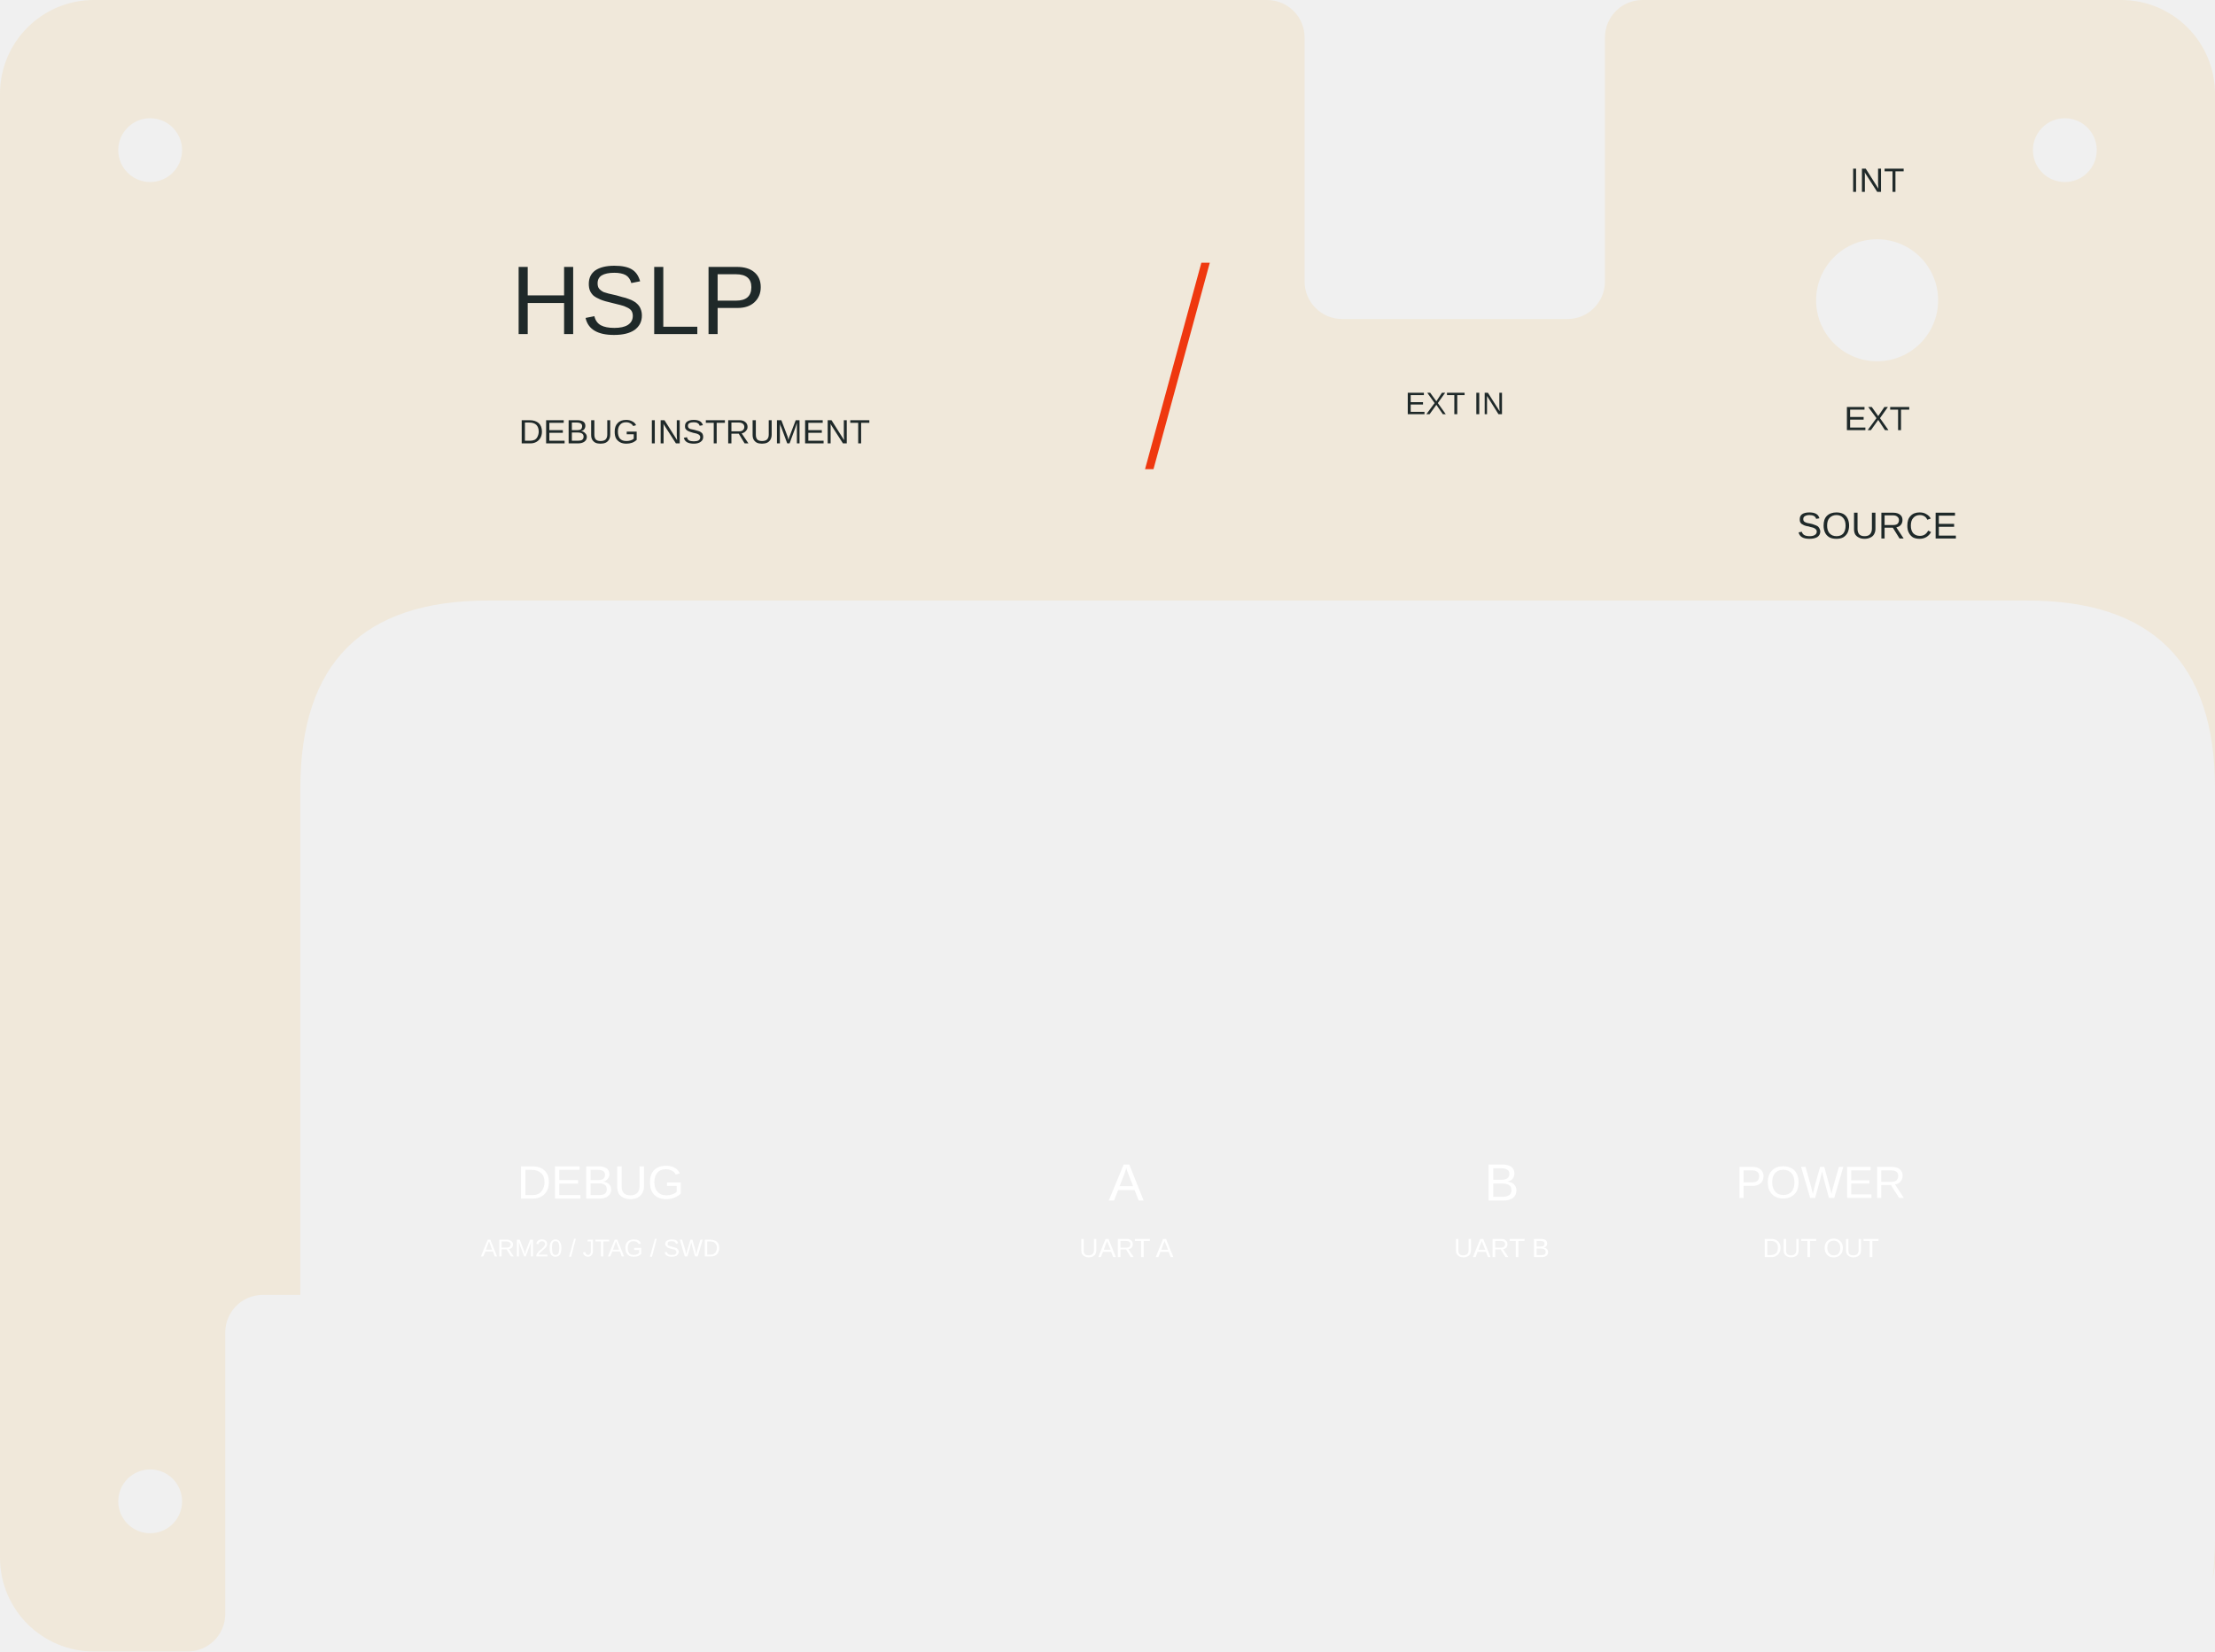
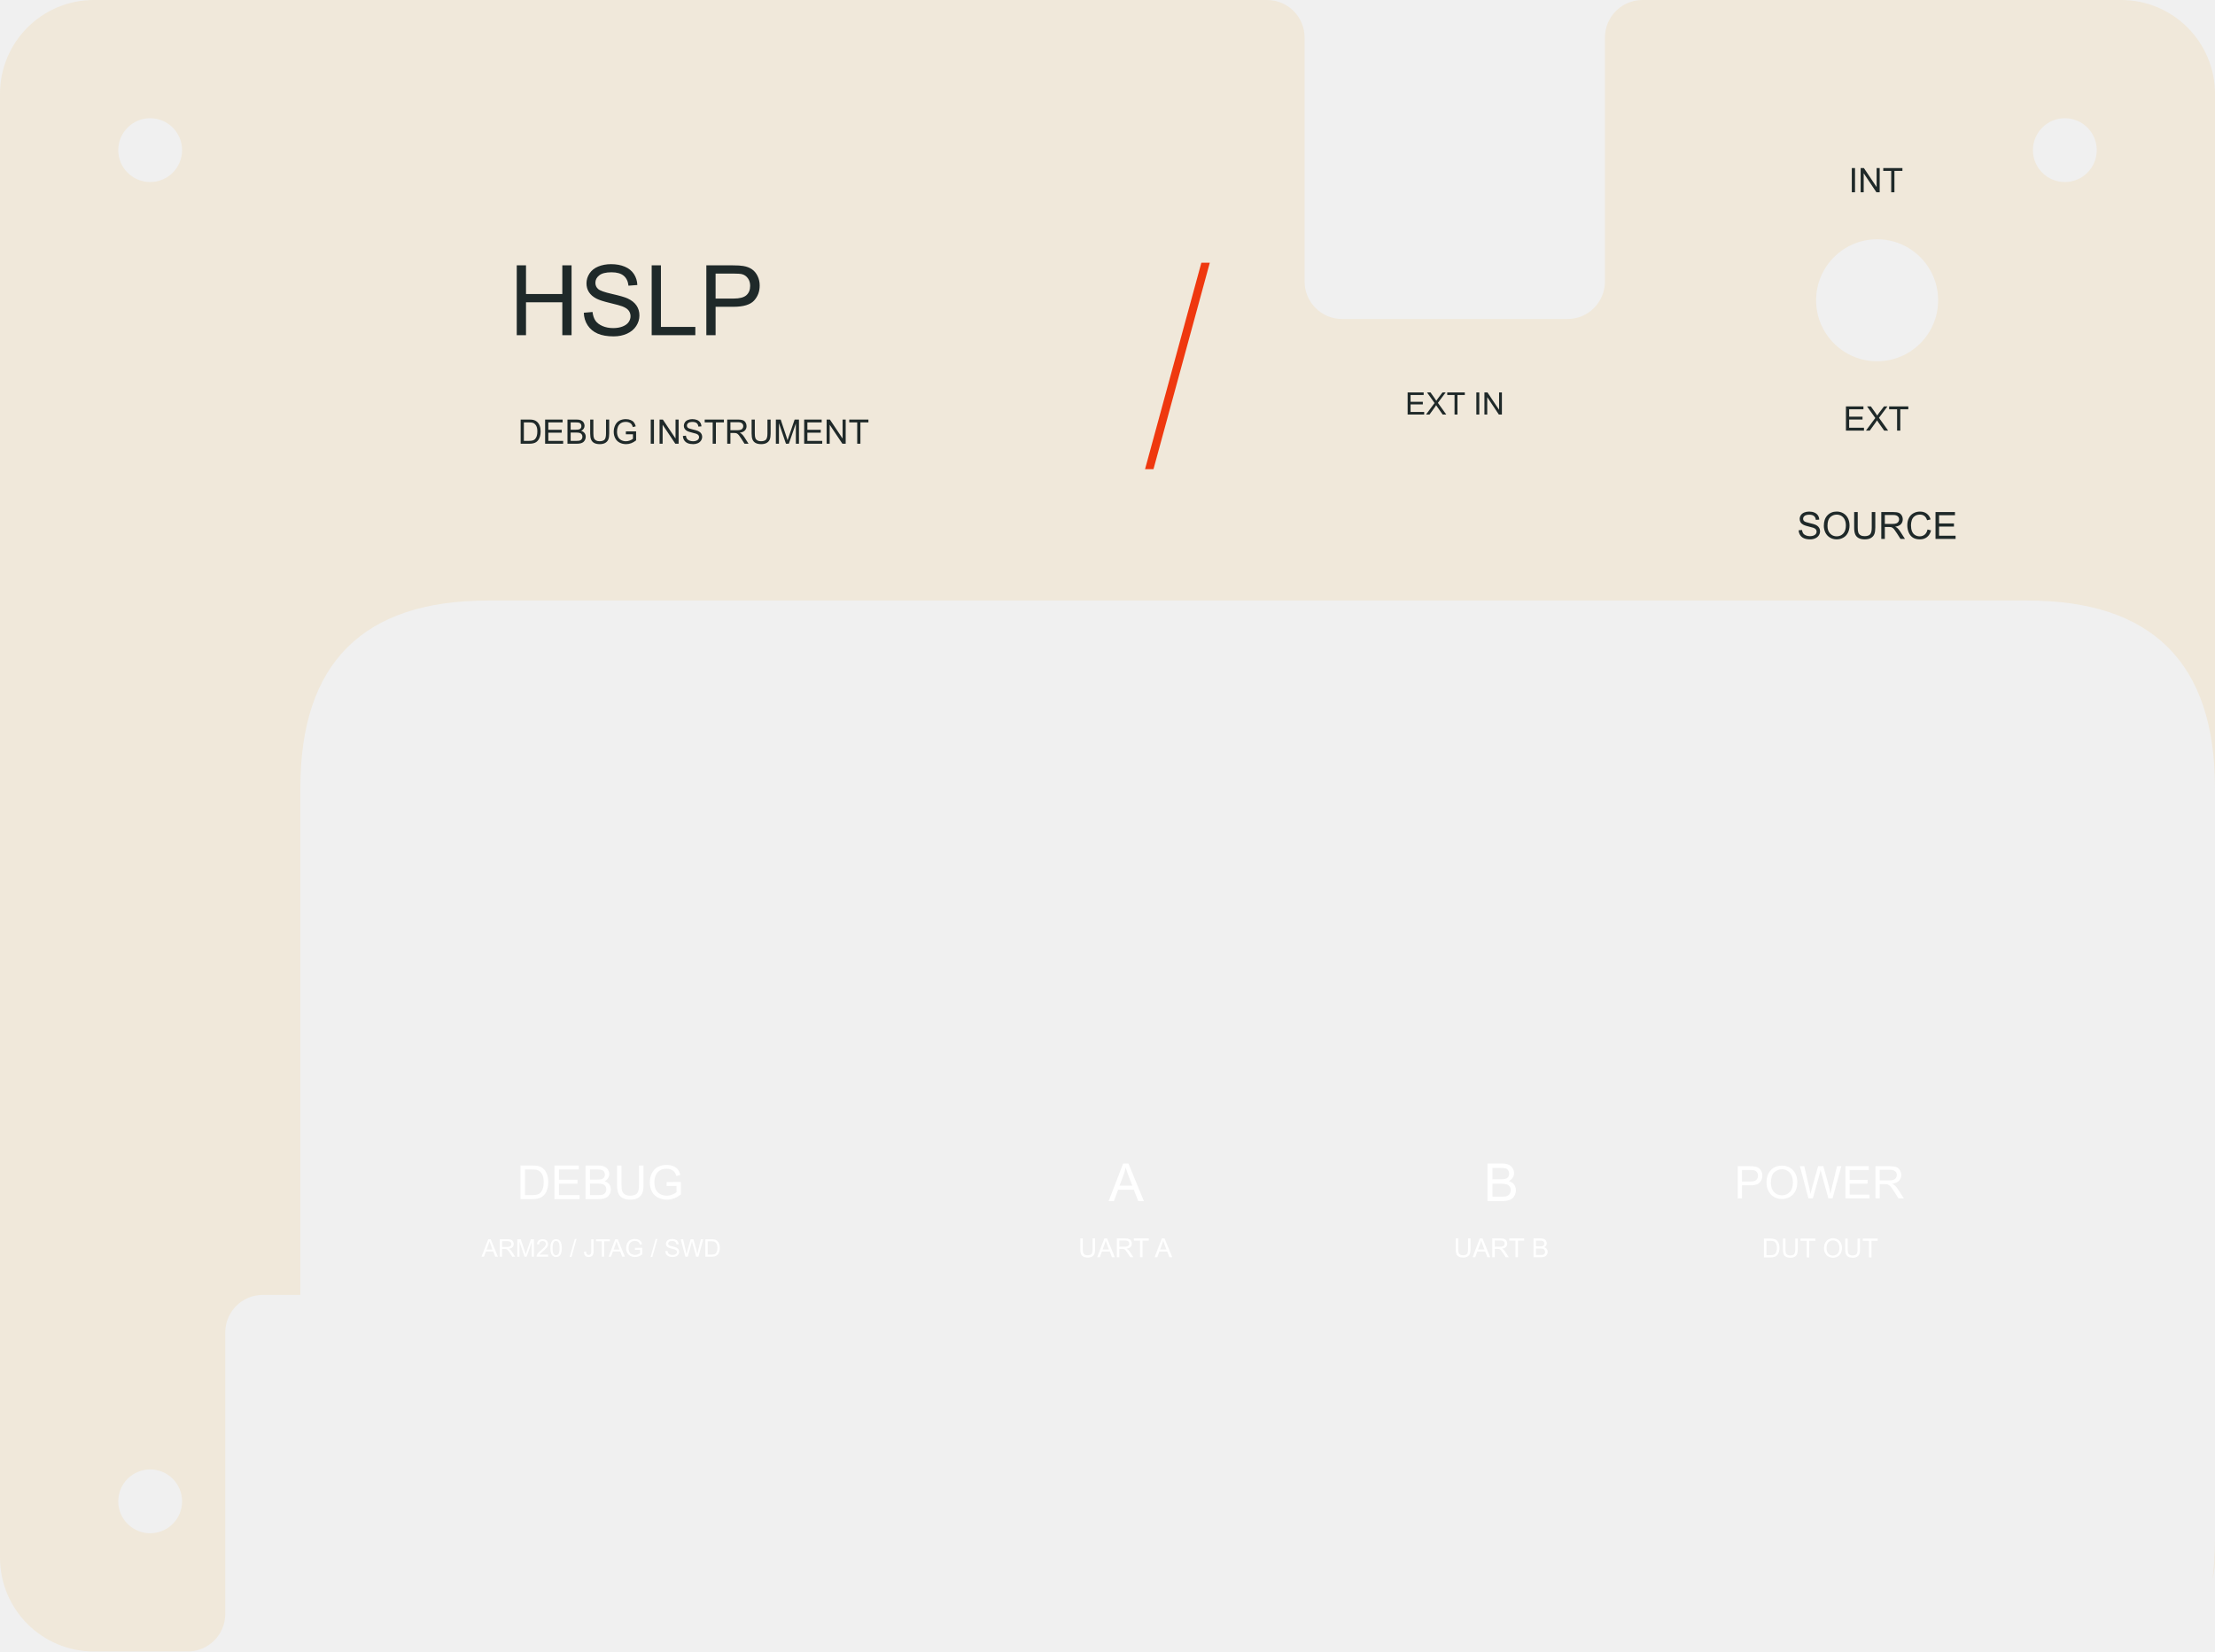
<svg xmlns="http://www.w3.org/2000/svg" width="118mm" height="88mm" viewBox="-4 -4 118 88">
  <defs>
    <clipPath id="lid">
      <path d="M1 -4 H63.5 A2 2 0 0 1 65.5 -2 V11 A2 2 0 0 0 67.5 13 H79.5 A2 2 0 0 0 81.5 11 V-2 A2 2 0 0 1 83.5 -4 H109 A5 5 0 0 1 114 1 V79 A5 5 0 0 1 109 84 H103 A2 2 0 0 1 101 82 V67 A2 2 0 0 0 99 65 H10 A2 2 0 0 0 8 67 V82 A2 2 0 0 1 6 84 H1 A5 5 0 0 1 -4 79 V1 A5 5 0 0 1 1 -4 Z M2.3 4 a1.7 1.7 0 1 0 3.4 0 a1.7 1.7 0 1 0 -3.4 0 Z M104.3 4 a1.7 1.7 0 1 0 3.4 0 a1.7 1.7 0 1 0 -3.4 0 Z M2.3 76 a1.7 1.7 0 1 0 3.4 0 a1.7 1.7 0 1 0 -3.4 0 Z M104.3 76 a1.7 1.7 0 1 0 3.4 0 a1.7 1.7 0 1 0 -3.4 0 Z M92.75 12 a3.25 3.25 0 1 0 6.5 0 a3.25 3.25 0 1 0 -6.5 0 Z" clip-rule="evenodd" />
    </clipPath>
  </defs>
  <g clip-path="url(#lid)">
    <path fill="#f0e8da" fill-rule="evenodd" d="M-4 -4 H114 V84 H-4 Z M22 28 H104 Q114 28 114 38 V78 Q114 88 104 88 H22 Q12 88 12 78 V38 Q12 28 22 28 Z" />
    <path fill="#ef380f" d="M57 21 L57.45 21 L60.45 10 L60 10 Z" />
-     <text x="30" y="12" font-family="Arial,sans-serif" font-size="5.2" text-anchor="middle" dominant-baseline="central" fill="#1f2929">HSLP</text>
-     <text x="33" y="19" font-family="Arial,sans-serif" font-size="1.8" text-anchor="middle" dominant-baseline="central" fill="#1f2929">DEBUG INSTRUMENT</text>
-     <text x="96" y="5.6" font-family="Arial,sans-serif" font-size="1.8" text-anchor="middle" dominant-baseline="central" fill="#1f2929">INT</text>
-     <text x="96" y="18.3" font-family="Arial,sans-serif" font-size="1.8" text-anchor="middle" dominant-baseline="central" fill="#1f2929">EXT</text>
-     <text x="96" y="24" font-family="Arial,sans-serif" font-size="2" text-anchor="middle" dominant-baseline="central" fill="#1f2929">SOURCE</text>
-     <text x="73.5" y="17.5" font-family="Arial,sans-serif" font-size="1.65" text-anchor="middle" dominant-baseline="central" fill="#1f2929">EXT IN</text>
-     <text x="28" y="59" font-family="Arial,sans-serif" font-size="2.5" text-anchor="middle" dominant-baseline="central" fill="#ffffff">DEBUG</text>
-     <text x="28" y="62.5" font-family="Arial,sans-serif" font-size="1.3" text-anchor="middle" dominant-baseline="central" fill="#ffffff">ARM20 / JTAG / SWD</text>
-     <text x="56" y="59" font-family="Arial,sans-serif" font-size="2.8" text-anchor="middle" dominant-baseline="central" fill="#ffffff">A</text>
-     <text x="56" y="62.5" font-family="Arial,sans-serif" font-size="1.4" text-anchor="middle" dominant-baseline="central" fill="#ffffff">UART A</text>
-     <text x="76" y="59" font-family="Arial,sans-serif" font-size="2.8" text-anchor="middle" dominant-baseline="central" fill="#ffffff">B</text>
-     <text x="76" y="62.5" font-family="Arial,sans-serif" font-size="1.4" text-anchor="middle" dominant-baseline="central" fill="#ffffff">UART B</text>
-     <text x="93" y="59" font-family="Arial,sans-serif" font-size="2.4" text-anchor="middle" dominant-baseline="central" fill="#ffffff">POWER</text>
-     <text x="93" y="62.5" font-family="Arial,sans-serif" font-size="1.4" text-anchor="middle" dominant-baseline="central" fill="#ffffff">DUT OUT</text>
+     <path data-label="HSLP" fill="#1f2929" d="M23.529 13.861 L23.529 10.139 L24.022 10.139 L24.022 11.667 L25.956 11.667 L25.956 10.139 L26.449 10.139 L26.449 13.861 L25.956 13.861 L25.956 12.107 L24.022 12.107 L24.022 13.861 L23.529 13.861 Z M27.102 12.665 L27.566 12.624 Q27.599 12.904 27.719 13.083 Q27.84 13.261 28.094 13.372 Q28.348 13.482 28.666 13.482 Q28.947 13.482 29.163 13.399 Q29.379 13.315 29.484 13.17 Q29.59 13.023 29.59 12.85 Q29.59 12.676 29.488 12.545 Q29.387 12.414 29.153 12.325 Q29.003 12.266 28.49 12.143 Q27.978 12.02 27.772 11.911 Q27.505 11.771 27.374 11.565 Q27.244 11.358 27.244 11.101 Q27.244 10.819 27.403 10.574 Q27.563 10.329 27.87 10.202 Q28.178 10.076 28.554 10.076 Q28.967 10.076 29.283 10.209 Q29.6 10.342 29.77 10.601 Q29.94 10.86 29.953 11.187 L29.481 11.223 Q29.443 10.87 29.222 10.69 Q29.003 10.509 28.574 10.509 Q28.127 10.509 27.922 10.674 Q27.718 10.837 27.718 11.068 Q27.718 11.268 27.863 11.398 Q28.005 11.528 28.606 11.663 Q29.206 11.799 29.43 11.9 Q29.755 12.051 29.909 12.281 Q30.064 12.51 30.064 12.81 Q30.064 13.107 29.894 13.37 Q29.725 13.633 29.405 13.779 Q29.087 13.924 28.689 13.924 Q28.183 13.924 27.841 13.777 Q27.5 13.63 27.306 13.335 Q27.112 13.038 27.102 12.665 Z M30.717 13.861 L30.717 10.139 L31.21 10.139 L31.21 13.421 L33.043 13.421 L33.043 13.861 L30.717 13.861 Z M33.629 13.861 L33.629 10.139 L35.033 10.139 Q35.404 10.139 35.6 10.174 Q35.874 10.22 36.059 10.349 Q36.245 10.476 36.358 10.708 Q36.471 10.938 36.471 11.216 Q36.471 11.69 36.169 12.019 Q35.866 12.347 35.077 12.347 L34.122 12.347 L34.122 13.861 L33.629 13.861 Z M34.122 11.909 L35.084 11.909 Q35.562 11.909 35.762 11.731 Q35.963 11.553 35.963 11.23 Q35.963 10.997 35.844 10.831 Q35.727 10.665 35.534 10.611 Q35.409 10.578 35.074 10.578 L34.122 10.578 L34.122 11.909 Z" />
+     <path data-label="DEBUG INSTRUMENT" fill="#1f2929" d="M23.737 19.644 L23.737 18.356 L24.181 18.356 Q24.331 18.356 24.41 18.374 Q24.521 18.4 24.599 18.466 Q24.701 18.553 24.752 18.687 Q24.802 18.821 24.802 18.993 Q24.802 19.14 24.768 19.253 Q24.734 19.366 24.68 19.441 Q24.626 19.515 24.563 19.558 Q24.499 19.6 24.409 19.622 Q24.319 19.644 24.202 19.644 L23.737 19.644 Z M23.908 19.492 L24.183 19.492 Q24.31 19.492 24.383 19.468 Q24.455 19.445 24.498 19.401 Q24.559 19.341 24.593 19.239 Q24.626 19.136 24.626 18.99 Q24.626 18.788 24.56 18.68 Q24.494 18.571 24.399 18.534 Q24.33 18.508 24.178 18.508 L23.908 18.508 L23.908 19.492 Z M25.04 19.644 L25.04 18.356 L25.972 18.356 L25.972 18.508 L25.211 18.508 L25.211 18.902 L25.924 18.902 L25.924 19.054 L25.211 19.054 L25.211 19.492 L26.002 19.492 L26.002 19.644 L25.04 19.644 Z M26.231 19.644 L26.231 18.356 L26.714 18.356 Q26.862 18.356 26.951 18.395 Q27.04 18.434 27.091 18.515 Q27.141 18.597 27.141 18.685 Q27.141 18.768 27.096 18.841 Q27.052 18.914 26.961 18.959 Q27.078 18.993 27.141 19.076 Q27.204 19.158 27.204 19.271 Q27.204 19.361 27.165 19.439 Q27.127 19.517 27.071 19.559 Q27.015 19.601 26.93 19.623 Q26.845 19.644 26.722 19.644 L26.231 19.644 Z M26.401 18.897 L26.68 18.897 Q26.793 18.897 26.842 18.882 Q26.907 18.863 26.94 18.818 Q26.973 18.773 26.973 18.705 Q26.973 18.641 26.943 18.593 Q26.912 18.544 26.855 18.526 Q26.797 18.508 26.659 18.508 L26.401 18.508 L26.401 18.897 Z M26.401 19.492 L26.722 19.492 Q26.804 19.492 26.838 19.486 Q26.897 19.475 26.936 19.451 Q26.976 19.426 27.001 19.379 Q27.027 19.332 27.027 19.271 Q27.027 19.199 26.99 19.146 Q26.953 19.092 26.888 19.071 Q26.822 19.049 26.699 19.049 L26.401 19.049 L26.401 19.492 Z M28.284 18.356 L28.454 18.356 L28.454 19.1 Q28.454 19.294 28.41 19.409 Q28.367 19.523 28.252 19.595 Q28.137 19.666 27.951 19.666 Q27.77 19.666 27.654 19.604 Q27.539 19.541 27.49 19.423 Q27.441 19.305 27.441 19.1 L27.441 18.356 L27.611 18.356 L27.611 19.099 Q27.611 19.267 27.643 19.347 Q27.674 19.426 27.75 19.469 Q27.826 19.512 27.936 19.512 Q28.124 19.512 28.204 19.427 Q28.284 19.342 28.284 19.099 L28.284 18.356 Z M29.341 19.139 L29.341 18.988 L29.887 18.987 L29.887 19.465 Q29.761 19.565 29.628 19.616 Q29.494 19.666 29.353 19.666 Q29.164 19.666 29.008 19.585 Q28.853 19.504 28.774 19.35 Q28.695 19.196 28.695 19.006 Q28.695 18.818 28.774 18.655 Q28.853 18.492 29 18.413 Q29.148 18.334 29.34 18.334 Q29.48 18.334 29.593 18.379 Q29.706 18.424 29.77 18.505 Q29.834 18.586 29.868 18.716 L29.714 18.758 Q29.685 18.66 29.642 18.604 Q29.599 18.547 29.519 18.514 Q29.439 18.48 29.341 18.48 Q29.224 18.48 29.139 18.515 Q29.054 18.551 29.002 18.609 Q28.949 18.667 28.92 18.736 Q28.871 18.856 28.871 18.996 Q28.871 19.168 28.93 19.284 Q28.99 19.4 29.103 19.456 Q29.216 19.512 29.344 19.512 Q29.455 19.512 29.56 19.47 Q29.666 19.427 29.72 19.379 L29.72 19.139 L29.341 19.139 Z M30.667 19.644 L30.667 18.356 L30.838 18.356 L30.838 19.644 L30.667 19.644 Z M31.137 19.644 L31.137 18.356 L31.312 18.356 L31.988 19.367 L31.988 18.356 L32.152 18.356 L32.152 19.644 L31.977 19.644 L31.3 18.632 L31.3 19.644 L31.137 19.644 Z M32.381 19.23 L32.541 19.216 Q32.553 19.313 32.594 19.375 Q32.636 19.437 32.724 19.475 Q32.812 19.513 32.922 19.513 Q33.019 19.513 33.094 19.484 Q33.169 19.455 33.205 19.405 Q33.242 19.354 33.242 19.294 Q33.242 19.234 33.207 19.189 Q33.171 19.143 33.091 19.112 Q33.039 19.092 32.861 19.05 Q32.684 19.007 32.613 18.969 Q32.52 18.921 32.475 18.849 Q32.43 18.778 32.43 18.689 Q32.43 18.591 32.485 18.507 Q32.54 18.422 32.647 18.378 Q32.753 18.334 32.883 18.334 Q33.026 18.334 33.136 18.38 Q33.245 18.426 33.304 18.516 Q33.363 18.605 33.367 18.719 L33.204 18.731 Q33.191 18.609 33.115 18.546 Q33.039 18.484 32.89 18.484 Q32.735 18.484 32.665 18.541 Q32.594 18.597 32.594 18.677 Q32.594 18.747 32.644 18.792 Q32.693 18.836 32.901 18.883 Q33.109 18.93 33.186 18.966 Q33.299 19.018 33.352 19.097 Q33.406 19.176 33.406 19.28 Q33.406 19.383 33.347 19.474 Q33.288 19.565 33.178 19.616 Q33.068 19.666 32.93 19.666 Q32.755 19.666 32.636 19.615 Q32.518 19.564 32.451 19.462 Q32.384 19.359 32.381 19.23 Z M33.967 19.644 L33.967 18.508 L33.542 18.508 L33.542 18.356 L34.564 18.356 L34.564 18.508 L34.138 18.508 L34.138 19.644 L33.967 19.644 Z M34.741 19.644 L34.741 18.356 L35.312 18.356 Q35.485 18.356 35.574 18.391 Q35.664 18.425 35.718 18.513 Q35.771 18.601 35.771 18.707 Q35.771 18.844 35.682 18.939 Q35.594 19.032 35.408 19.058 Q35.476 19.09 35.511 19.122 Q35.586 19.191 35.653 19.293 L35.877 19.644 L35.662 19.644 L35.492 19.376 Q35.417 19.26 35.369 19.199 Q35.32 19.137 35.282 19.113 Q35.244 19.088 35.204 19.078 Q35.175 19.072 35.11 19.072 L34.912 19.072 L34.912 19.644 L34.741 19.644 Z M34.912 18.924 L35.278 18.924 Q35.395 18.924 35.461 18.9 Q35.527 18.876 35.561 18.823 Q35.596 18.77 35.596 18.707 Q35.596 18.616 35.529 18.557 Q35.463 18.498 35.319 18.498 L34.912 18.498 L34.912 18.924 Z M36.884 18.356 L37.054 18.356 L37.054 19.1 Q37.054 19.294 37.01 19.409 Q36.967 19.523 36.852 19.595 Q36.737 19.666 36.551 19.666 Q36.37 19.666 36.254 19.604 Q36.139 19.541 36.09 19.423 Q36.041 19.305 36.041 19.1 L36.041 18.356 L36.211 18.356 L36.211 19.099 Q36.211 19.267 36.243 19.347 Q36.274 19.426 36.35 19.469 Q36.426 19.512 36.536 19.512 Q36.724 19.512 36.804 19.427 Q36.884 19.342 36.884 19.099 L36.884 18.356 Z M37.333 19.644 L37.333 18.356 L37.59 18.356 L37.895 19.268 Q37.937 19.396 37.956 19.459 Q37.978 19.389 38.025 19.252 L38.333 18.356 L38.563 18.356 L38.563 19.644 L38.398 19.644 L38.398 18.566 L38.024 19.644 L37.87 19.644 L37.497 18.547 L37.497 19.644 L37.333 19.644 Z M38.841 19.644 L38.841 18.356 L39.773 18.356 L39.773 18.508 L39.012 18.508 L39.012 18.902 L39.725 18.902 L39.725 19.054 L39.012 19.054 L39.012 19.492 L39.803 19.492 L39.803 19.644 L38.841 19.644 Z M40.037 19.644 L40.037 18.356 L40.211 18.356 L40.888 19.367 L40.888 18.356 L41.052 18.356 L41.052 19.644 L40.877 19.644 L40.2 18.632 L40.2 19.644 L40.037 19.644 Z M41.666 19.644 L41.666 18.508 L41.242 18.508 L41.242 18.356 L42.263 18.356 L42.263 18.508 L41.837 18.508 L41.837 19.644 L41.666 19.644 Z" />
+     <path data-label="INT" fill="#1f2929" d="M94.652 6.244 L94.652 4.956 L94.823 4.956 L94.823 6.244 L94.652 6.244 Z M95.122 6.244 L95.122 4.956 L95.296 4.956 L95.973 5.967 L95.973 4.956 L96.137 4.956 L96.137 6.244 L95.962 6.244 L95.285 5.232 L95.285 6.244 L95.122 6.244 Z M96.751 6.244 L96.751 5.108 L96.327 5.108 L96.327 4.956 L97.348 4.956 L97.348 5.108 L96.922 5.108 L96.922 6.244 L96.751 6.244 Z" />
+     <path data-label="EXT" fill="#1f2929" d="M94.339 18.944 L94.339 17.656 L95.271 17.656 L95.271 17.808 L94.51 17.808 L94.51 18.202 L95.222 18.202 L95.222 18.354 L94.51 18.354 L94.51 18.792 L95.3 18.792 L95.3 18.944 L94.339 18.944 Z M95.405 18.944 L95.903 18.273 L95.464 17.656 L95.667 17.656 L95.901 17.986 Q95.974 18.089 96.004 18.144 Q96.048 18.074 96.106 17.998 L96.366 17.656 L96.551 17.656 L96.099 18.263 L96.586 18.944 L96.375 18.944 L96.051 18.485 Q96.024 18.445 95.995 18.398 Q95.952 18.469 95.933 18.495 L95.61 18.944 L95.405 18.944 Z M97.064 18.944 L97.064 17.808 L96.64 17.808 L96.64 17.656 L97.661 17.656 L97.661 17.808 L97.235 17.808 L97.235 18.944 L97.064 18.944 Z" />
+     <path data-label="SOURCE" fill="#1f2929" d="M91.82 24.256 L91.999 24.241 Q92.012 24.348 92.058 24.417 Q92.104 24.486 92.202 24.528 Q92.3 24.571 92.422 24.571 Q92.53 24.571 92.613 24.539 Q92.696 24.506 92.737 24.45 Q92.777 24.394 92.777 24.328 Q92.777 24.26 92.738 24.21 Q92.699 24.16 92.609 24.125 Q92.552 24.103 92.354 24.056 Q92.157 24.008 92.078 23.966 Q91.975 23.913 91.925 23.833 Q91.875 23.754 91.875 23.655 Q91.875 23.546 91.936 23.452 Q91.998 23.358 92.116 23.309 Q92.234 23.26 92.379 23.26 Q92.538 23.26 92.659 23.312 Q92.781 23.363 92.847 23.463 Q92.912 23.562 92.917 23.688 L92.735 23.702 Q92.721 23.566 92.636 23.497 Q92.552 23.427 92.387 23.427 Q92.215 23.427 92.136 23.49 Q92.058 23.553 92.058 23.642 Q92.058 23.719 92.113 23.769 Q92.168 23.819 92.399 23.871 Q92.63 23.923 92.716 23.962 Q92.841 24.02 92.9 24.109 Q92.96 24.197 92.96 24.312 Q92.96 24.426 92.894 24.528 Q92.829 24.629 92.706 24.685 Q92.584 24.741 92.431 24.741 Q92.236 24.741 92.105 24.684 Q91.973 24.628 91.899 24.514 Q91.824 24.4 91.82 24.256 Z M93.161 24.019 Q93.161 23.663 93.352 23.461 Q93.544 23.259 93.847 23.259 Q94.045 23.259 94.204 23.354 Q94.363 23.449 94.447 23.618 Q94.53 23.788 94.53 24.003 Q94.53 24.22 94.442 24.392 Q94.354 24.564 94.193 24.652 Q94.032 24.741 93.846 24.741 Q93.643 24.741 93.484 24.643 Q93.325 24.545 93.243 24.377 Q93.161 24.208 93.161 24.019 Z M93.356 24.022 Q93.356 24.281 93.495 24.43 Q93.635 24.579 93.845 24.579 Q94.058 24.579 94.197 24.428 Q94.335 24.278 94.335 24.001 Q94.335 23.827 94.276 23.696 Q94.217 23.566 94.103 23.494 Q93.989 23.422 93.847 23.422 Q93.647 23.422 93.501 23.561 Q93.356 23.699 93.356 24.022 Z M95.714 23.285 L95.903 23.285 L95.903 24.112 Q95.903 24.328 95.854 24.455 Q95.806 24.582 95.678 24.661 Q95.551 24.741 95.344 24.741 Q95.142 24.741 95.014 24.671 Q94.887 24.602 94.832 24.471 Q94.777 24.34 94.777 24.112 L94.777 23.285 L94.967 23.285 L94.967 24.111 Q94.967 24.297 95.001 24.386 Q95.036 24.474 95.12 24.522 Q95.205 24.57 95.327 24.57 Q95.536 24.57 95.625 24.475 Q95.714 24.38 95.714 24.111 L95.714 23.285 Z M96.222 24.716 L96.222 23.285 L96.856 23.285 Q97.048 23.285 97.147 23.324 Q97.247 23.362 97.307 23.46 Q97.366 23.557 97.366 23.675 Q97.366 23.828 97.267 23.932 Q97.169 24.037 96.963 24.065 Q97.038 24.101 97.077 24.136 Q97.16 24.212 97.234 24.327 L97.483 24.716 L97.245 24.716 L97.056 24.419 Q96.972 24.29 96.919 24.221 Q96.865 24.153 96.823 24.126 Q96.78 24.098 96.736 24.087 Q96.704 24.081 96.631 24.081 L96.411 24.081 L96.411 24.716 L96.222 24.716 Z M96.411 23.917 L96.818 23.917 Q96.948 23.917 97.021 23.89 Q97.095 23.863 97.133 23.804 Q97.171 23.745 97.171 23.675 Q97.171 23.574 97.097 23.509 Q97.023 23.443 96.864 23.443 L96.411 23.443 L96.411 23.917 Z M98.685 24.215 L98.874 24.262 Q98.814 24.496 98.66 24.618 Q98.505 24.741 98.281 24.741 Q98.05 24.741 97.905 24.647 Q97.76 24.552 97.684 24.374 Q97.608 24.195 97.608 23.99 Q97.608 23.766 97.694 23.6 Q97.779 23.433 97.937 23.347 Q98.095 23.26 98.284 23.26 Q98.499 23.26 98.645 23.37 Q98.792 23.479 98.85 23.677 L98.663 23.721 Q98.613 23.565 98.518 23.494 Q98.424 23.422 98.28 23.422 Q98.115 23.422 98.004 23.502 Q97.893 23.581 97.848 23.714 Q97.804 23.847 97.804 23.989 Q97.804 24.171 97.857 24.308 Q97.91 24.444 98.022 24.511 Q98.135 24.579 98.266 24.579 Q98.425 24.579 98.535 24.487 Q98.646 24.395 98.685 24.215 Z M99.111 24.716 L99.111 23.285 L100.147 23.285 L100.147 23.454 L99.301 23.454 L99.301 23.892 L100.093 23.892 L100.093 24.06 L99.301 24.06 L99.301 24.547 L100.18 24.547 L100.18 24.716 L99.111 24.716 Z" />
+     <path data-label="EXT IN" fill="#1f2929" d="M70.989 18.091 L70.989 16.909 L71.843 16.909 L71.843 17.049 L71.146 17.049 L71.146 17.41 L71.799 17.41 L71.799 17.549 L71.146 17.549 L71.146 17.951 L71.871 17.951 L71.871 18.091 L70.989 18.091 Z M71.967 18.091 L72.423 17.475 L72.021 16.909 L72.207 16.909 L72.421 17.212 Q72.488 17.307 72.516 17.357 Q72.556 17.293 72.61 17.223 L72.847 16.909 L73.017 16.909 L72.602 17.466 L73.049 18.091 L72.856 18.091 L72.559 17.669 Q72.534 17.633 72.507 17.59 Q72.468 17.655 72.451 17.679 L72.154 18.091 L71.967 18.091 Z M73.488 18.091 L73.488 17.049 L73.099 17.049 L73.099 16.909 L74.035 16.909 L74.035 17.049 L73.644 17.049 L73.644 18.091 L73.488 18.091 Z M74.65 18.091 L74.65 16.909 L74.806 16.909 L74.806 18.091 L74.65 18.091 Z M75.08 18.091 L75.08 16.909 L75.24 16.909 L75.861 17.837 L75.861 16.909 L76.011 16.909 L76.011 18.091 L75.85 18.091 L75.23 17.162 L75.23 18.091 L75.08 18.091 Z" />
+     <path data-label="DEBUG" fill="#ffffff" d="M23.729 59.895 L23.729 58.105 L24.346 58.105 Q24.554 58.105 24.664 58.131 Q24.818 58.166 24.927 58.259 Q25.068 58.379 25.138 58.565 Q25.209 58.751 25.209 58.99 Q25.209 59.194 25.161 59.351 Q25.114 59.509 25.039 59.612 Q24.964 59.715 24.876 59.775 Q24.788 59.834 24.663 59.864 Q24.538 59.895 24.375 59.895 L23.729 59.895 Z M23.966 59.683 L24.348 59.683 Q24.525 59.683 24.626 59.651 Q24.727 59.618 24.786 59.558 Q24.871 59.474 24.918 59.331 Q24.964 59.189 24.964 58.987 Q24.964 58.706 24.872 58.555 Q24.78 58.404 24.648 58.353 Q24.553 58.316 24.342 58.316 L23.966 58.316 L23.966 59.683 Z M25.539 59.895 L25.539 58.105 L26.834 58.105 L26.834 58.316 L25.777 58.316 L25.777 58.864 L26.766 58.864 L26.766 59.074 L25.777 59.074 L25.777 59.683 L26.875 59.683 L26.875 59.895 L25.539 59.895 Z M27.193 59.895 L27.193 58.105 L27.864 58.105 Q28.069 58.105 28.193 58.16 Q28.317 58.214 28.387 58.327 Q28.457 58.44 28.457 58.563 Q28.457 58.678 28.395 58.779 Q28.333 58.88 28.207 58.942 Q28.369 58.99 28.456 59.105 Q28.544 59.22 28.544 59.376 Q28.544 59.502 28.491 59.61 Q28.438 59.718 28.359 59.776 Q28.281 59.835 28.163 59.865 Q28.046 59.895 27.875 59.895 L27.193 59.895 Z M27.429 58.857 L27.816 58.857 Q27.974 58.857 28.042 58.837 Q28.132 58.81 28.178 58.747 Q28.224 58.685 28.224 58.591 Q28.224 58.502 28.181 58.434 Q28.139 58.366 28.059 58.341 Q27.98 58.316 27.787 58.316 L27.429 58.316 L27.429 58.857 Z M27.429 59.683 L27.875 59.683 Q27.989 59.683 28.036 59.675 Q28.118 59.66 28.173 59.626 Q28.228 59.592 28.263 59.527 Q28.298 59.462 28.298 59.376 Q28.298 59.276 28.247 59.202 Q28.196 59.128 28.105 59.098 Q28.014 59.068 27.843 59.068 L27.429 59.068 L27.429 59.683 Z M30.044 58.105 L30.281 58.105 L30.281 59.139 Q30.281 59.409 30.22 59.568 Q30.159 59.726 30 59.826 Q29.84 59.925 29.582 59.925 Q29.33 59.925 29.17 59.838 Q29.01 59.752 28.942 59.588 Q28.873 59.424 28.873 59.139 L28.873 58.105 L29.11 58.105 L29.11 59.138 Q29.11 59.371 29.154 59.481 Q29.197 59.592 29.302 59.652 Q29.408 59.712 29.561 59.712 Q29.822 59.712 29.933 59.593 Q30.044 59.475 30.044 59.138 L30.044 58.105 Z M31.513 59.193 L31.513 58.983 L32.271 58.981 L32.271 59.646 Q32.096 59.785 31.911 59.855 Q31.725 59.925 31.53 59.925 Q31.266 59.925 31.05 59.812 Q30.835 59.699 30.725 59.486 Q30.616 59.272 30.616 59.008 Q30.616 58.747 30.725 58.521 Q30.834 58.294 31.039 58.185 Q31.244 58.075 31.511 58.075 Q31.705 58.075 31.862 58.138 Q32.019 58.2 32.108 58.313 Q32.198 58.425 32.244 58.606 L32.03 58.664 Q31.99 58.528 31.93 58.449 Q31.87 58.371 31.759 58.324 Q31.648 58.277 31.513 58.277 Q31.35 58.277 31.232 58.327 Q31.114 58.376 31.041 58.457 Q30.968 58.537 30.928 58.634 Q30.86 58.8 30.86 58.994 Q30.86 59.233 30.942 59.394 Q31.025 59.555 31.182 59.633 Q31.339 59.712 31.516 59.712 Q31.67 59.712 31.817 59.653 Q31.963 59.593 32.039 59.526 L32.039 59.193 L31.513 59.193 Z" />
+     <path data-label="ARM20 / JTAG / SWD" fill="#ffffff" d="M21.653 62.965 L22.011 62.035 L22.143 62.035 L22.524 62.965 L22.384 62.965 L22.275 62.683 L21.886 62.683 L21.784 62.965 L21.653 62.965 Z M21.922 62.583 L22.237 62.583 L22.14 62.325 Q22.096 62.208 22.074 62.132 Q22.056 62.222 22.024 62.31 L21.922 62.583 Z M22.625 62.965 L22.625 62.035 L23.037 62.035 Q23.162 62.035 23.226 62.06 Q23.291 62.085 23.33 62.148 Q23.369 62.212 23.369 62.289 Q23.369 62.388 23.304 62.456 Q23.24 62.523 23.106 62.542 Q23.155 62.565 23.181 62.588 Q23.235 62.638 23.283 62.712 L23.445 62.965 L23.29 62.965 L23.167 62.772 Q23.113 62.688 23.078 62.644 Q23.043 62.599 23.015 62.581 Q22.988 62.563 22.959 62.556 Q22.938 62.552 22.891 62.552 L22.748 62.552 L22.748 62.965 L22.625 62.965 Z M22.748 62.445 L23.013 62.445 Q23.097 62.445 23.144 62.428 Q23.192 62.411 23.217 62.372 Q23.242 62.334 23.242 62.289 Q23.242 62.223 23.194 62.18 Q23.146 62.138 23.042 62.138 L22.748 62.138 L22.748 62.445 Z M23.558 62.965 L23.558 62.035 L23.743 62.035 L23.963 62.693 Q23.994 62.786 24.008 62.831 Q24.024 62.781 24.057 62.682 L24.28 62.035 L24.446 62.035 L24.446 62.965 L24.327 62.965 L24.327 62.186 L24.057 62.965 L23.946 62.965 L23.676 62.173 L23.676 62.965 L23.558 62.965 Z M25.199 62.855 L25.199 62.965 L24.584 62.965 Q24.582 62.924 24.597 62.886 Q24.62 62.823 24.672 62.762 Q24.724 62.701 24.822 62.621 Q24.973 62.497 25.027 62.424 Q25.08 62.351 25.08 62.287 Q25.08 62.219 25.031 62.172 Q24.983 62.126 24.905 62.126 Q24.822 62.126 24.773 62.175 Q24.723 62.224 24.722 62.312 L24.605 62.3 Q24.617 62.169 24.696 62.1 Q24.774 62.031 24.907 62.031 Q25.041 62.031 25.119 62.105 Q25.197 62.179 25.197 62.289 Q25.197 62.345 25.174 62.399 Q25.152 62.453 25.099 62.513 Q25.046 62.572 24.923 62.676 Q24.82 62.763 24.79 62.794 Q24.761 62.824 24.742 62.855 L25.199 62.855 Z M25.321 62.506 Q25.321 62.341 25.355 62.241 Q25.389 62.14 25.456 62.086 Q25.523 62.031 25.624 62.031 Q25.699 62.031 25.756 62.061 Q25.812 62.091 25.849 62.148 Q25.886 62.205 25.907 62.286 Q25.928 62.368 25.928 62.506 Q25.928 62.67 25.894 62.771 Q25.861 62.871 25.794 62.926 Q25.727 62.981 25.624 62.981 Q25.49 62.981 25.413 62.885 Q25.321 62.768 25.321 62.506 Z M25.438 62.506 Q25.438 62.736 25.492 62.811 Q25.546 62.887 25.624 62.887 Q25.703 62.887 25.757 62.811 Q25.81 62.735 25.81 62.506 Q25.81 62.276 25.757 62.201 Q25.703 62.126 25.623 62.126 Q25.545 62.126 25.497 62.192 Q25.438 62.277 25.438 62.506 Z M26.351 62.981 L26.621 62.019 L26.712 62.019 L26.443 62.981 L26.351 62.981 Z M27.111 62.701 L27.222 62.686 Q27.226 62.793 27.262 62.832 Q27.297 62.871 27.36 62.871 Q27.407 62.871 27.44 62.85 Q27.474 62.829 27.487 62.792 Q27.499 62.756 27.499 62.676 L27.499 62.035 L27.622 62.035 L27.622 62.669 Q27.622 62.786 27.594 62.85 Q27.566 62.914 27.505 62.948 Q27.444 62.981 27.361 62.981 Q27.239 62.981 27.173 62.911 Q27.108 62.84 27.111 62.701 Z M28.06 62.965 L28.06 62.144 L27.754 62.144 L27.754 62.035 L28.491 62.035 L28.491 62.144 L28.184 62.144 L28.184 62.965 L28.06 62.965 Z M28.419 62.965 L28.776 62.035 L28.909 62.035 L29.29 62.965 L29.15 62.965 L29.041 62.683 L28.652 62.683 L28.55 62.965 L28.419 62.965 Z M28.688 62.583 L29.003 62.583 L28.906 62.325 Q28.862 62.208 28.84 62.132 Q28.822 62.222 28.79 62.31 L28.688 62.583 Z M29.824 62.6 L29.824 62.491 L30.218 62.49 L30.218 62.836 Q30.127 62.908 30.031 62.945 Q29.934 62.981 29.833 62.981 Q29.696 62.981 29.583 62.922 Q29.472 62.864 29.414 62.753 Q29.357 62.641 29.357 62.504 Q29.357 62.368 29.414 62.251 Q29.471 62.133 29.578 62.076 Q29.684 62.019 29.823 62.019 Q29.924 62.019 30.006 62.052 Q30.087 62.084 30.134 62.143 Q30.18 62.201 30.204 62.295 L30.093 62.325 Q30.072 62.254 30.041 62.214 Q30.01 62.173 29.952 62.149 Q29.894 62.124 29.824 62.124 Q29.739 62.124 29.678 62.15 Q29.616 62.176 29.579 62.218 Q29.541 62.259 29.52 62.31 Q29.484 62.396 29.484 62.497 Q29.484 62.621 29.527 62.705 Q29.57 62.789 29.652 62.829 Q29.734 62.87 29.826 62.87 Q29.906 62.87 29.982 62.839 Q30.058 62.808 30.097 62.774 L30.097 62.6 L29.824 62.6 Z M30.66 62.981 L30.93 62.019 L31.022 62.019 L30.752 62.981 L30.66 62.981 Z M31.441 62.666 L31.557 62.656 Q31.566 62.726 31.596 62.771 Q31.626 62.815 31.689 62.843 Q31.753 62.871 31.832 62.871 Q31.903 62.871 31.957 62.85 Q32.011 62.829 32.037 62.792 Q32.063 62.756 32.063 62.713 Q32.063 62.669 32.038 62.636 Q32.012 62.603 31.954 62.581 Q31.917 62.567 31.788 62.536 Q31.66 62.505 31.609 62.478 Q31.542 62.443 31.509 62.391 Q31.477 62.339 31.477 62.275 Q31.477 62.205 31.517 62.144 Q31.557 62.082 31.633 62.051 Q31.71 62.019 31.804 62.019 Q31.908 62.019 31.987 62.052 Q32.066 62.086 32.108 62.15 Q32.151 62.215 32.154 62.297 L32.036 62.306 Q32.026 62.218 31.971 62.172 Q31.917 62.127 31.809 62.127 Q31.698 62.127 31.646 62.168 Q31.595 62.209 31.595 62.267 Q31.595 62.317 31.632 62.35 Q31.667 62.382 31.817 62.416 Q31.967 62.45 32.023 62.475 Q32.104 62.513 32.143 62.57 Q32.182 62.627 32.182 62.702 Q32.182 62.777 32.139 62.843 Q32.097 62.908 32.017 62.945 Q31.937 62.981 31.838 62.981 Q31.712 62.981 31.626 62.944 Q31.541 62.908 31.492 62.834 Q31.444 62.759 31.441 62.666 Z M32.513 62.965 L32.266 62.035 L32.392 62.035 L32.534 62.645 Q32.556 62.741 32.573 62.835 Q32.609 62.686 32.615 62.663 L32.792 62.035 L32.941 62.035 L33.074 62.506 Q33.124 62.681 33.146 62.835 Q33.164 62.747 33.193 62.633 L33.338 62.035 L33.462 62.035 L33.207 62.965 L33.088 62.965 L32.892 62.256 Q32.868 62.167 32.863 62.147 Q32.848 62.211 32.836 62.256 L32.638 62.965 L32.513 62.965 Z M33.577 62.965 L33.577 62.035 L33.898 62.035 Q34.006 62.035 34.064 62.048 Q34.143 62.066 34.2 62.115 Q34.274 62.177 34.31 62.274 Q34.347 62.371 34.347 62.495 Q34.347 62.601 34.322 62.683 Q34.297 62.765 34.258 62.818 Q34.22 62.872 34.173 62.903 Q34.128 62.934 34.063 62.949 Q33.998 62.965 33.913 62.965 L33.577 62.965 Z M33.7 62.855 L33.899 62.855 Q33.991 62.855 34.043 62.838 Q34.096 62.821 34.127 62.79 Q34.171 62.746 34.195 62.672 Q34.22 62.598 34.22 62.493 Q34.22 62.347 34.172 62.269 Q34.124 62.19 34.055 62.164 Q34.006 62.144 33.896 62.144 L33.7 62.144 L33.7 62.855 Z" />
+     <path data-label="A" fill="#ffffff" d="M55.062 60.002 L55.832 57.998 L56.117 57.998 L56.938 60.002 L56.636 60.002 L56.402 59.395 L55.564 59.395 L55.344 60.002 L55.062 60.002 Z M55.641 59.179 L56.32 59.179 L56.111 58.624 Q56.015 58.371 55.969 58.208 Q55.93 58.401 55.861 58.591 L55.641 59.179 Z" />
+     <path data-label="UART A" fill="#ffffff" d="M54.207 61.99 L54.339 61.99 L54.339 62.569 Q54.339 62.72 54.305 62.809 Q54.271 62.898 54.182 62.954 Q54.093 63.01 53.948 63.01 Q53.807 63.01 53.717 62.961 Q53.628 62.912 53.589 62.821 Q53.551 62.729 53.551 62.569 L53.551 61.99 L53.684 61.99 L53.684 62.569 Q53.684 62.699 53.708 62.761 Q53.732 62.823 53.791 62.856 Q53.851 62.89 53.936 62.89 Q54.082 62.89 54.144 62.824 Q54.207 62.757 54.207 62.569 L54.207 61.99 Z M54.45 62.993 L54.835 61.99 L54.978 61.99 L55.388 62.993 L55.237 62.993 L55.12 62.689 L54.701 62.689 L54.591 62.993 L54.45 62.993 Z M54.739 62.581 L55.079 62.581 L54.974 62.303 Q54.927 62.177 54.903 62.096 Q54.884 62.192 54.849 62.287 L54.739 62.581 Z M55.496 62.993 L55.496 61.99 L55.94 61.99 Q56.074 61.99 56.144 62.018 Q56.214 62.044 56.255 62.113 Q56.297 62.181 56.297 62.264 Q56.297 62.37 56.228 62.444 Q56.159 62.517 56.015 62.537 Q56.068 62.562 56.095 62.587 Q56.153 62.64 56.205 62.72 L56.379 62.993 L56.212 62.993 L56.08 62.784 Q56.022 62.694 55.984 62.646 Q55.947 62.598 55.917 62.579 Q55.887 62.56 55.856 62.552 Q55.834 62.548 55.783 62.548 L55.629 62.548 L55.629 62.993 L55.496 62.993 Z M55.629 62.433 L55.914 62.433 Q56.005 62.433 56.056 62.414 Q56.107 62.395 56.134 62.354 Q56.161 62.312 56.161 62.264 Q56.161 62.193 56.109 62.147 Q56.057 62.101 55.946 62.101 L55.629 62.101 L55.629 62.433 Z M56.735 62.993 L56.735 62.109 L56.404 62.109 L56.404 61.99 L57.199 61.99 L57.199 62.109 L56.867 62.109 L56.867 62.993 L56.735 62.993 Z M57.511 62.993 L57.896 61.99 L58.039 61.99 L58.449 62.993 L58.298 62.993 L58.181 62.689 L57.762 62.689 L57.652 62.993 L57.511 62.993 Z M57.8 62.581 L58.14 62.581 L58.035 62.303 Q57.988 62.177 57.964 62.096 Q57.945 62.192 57.91 62.287 L57.8 62.581 Z" />
+     <path data-label="B" fill="#ffffff" d="M75.243 60.002 L75.243 57.998 L75.995 57.998 Q76.225 57.998 76.364 58.059 Q76.502 58.12 76.581 58.246 Q76.66 58.372 76.66 58.511 Q76.66 58.639 76.59 58.753 Q76.52 58.866 76.38 58.935 Q76.561 58.989 76.659 59.117 Q76.757 59.246 76.757 59.421 Q76.757 59.562 76.697 59.683 Q76.638 59.804 76.55 59.87 Q76.463 59.935 76.331 59.969 Q76.199 60.002 76.008 60.002 L75.243 60.002 Z M75.508 58.84 L75.942 58.84 Q76.118 58.84 76.195 58.817 Q76.296 58.787 76.347 58.717 Q76.398 58.647 76.398 58.542 Q76.398 58.442 76.351 58.366 Q76.303 58.29 76.214 58.262 Q76.125 58.234 75.909 58.234 L75.508 58.234 L75.508 58.84 Z M75.508 59.765 L76.008 59.765 Q76.136 59.765 76.188 59.756 Q76.28 59.74 76.341 59.702 Q76.403 59.663 76.442 59.59 Q76.482 59.517 76.482 59.421 Q76.482 59.309 76.425 59.226 Q76.367 59.143 76.265 59.11 Q76.163 59.076 75.972 59.076 L75.508 59.076 L75.508 59.765 Z" />
+     <path data-label="UART B" fill="#ffffff" d="M74.206 61.99 L74.339 61.99 L74.339 62.569 Q74.339 62.72 74.305 62.809 Q74.271 62.898 74.181 62.954 Q74.092 63.01 73.947 63.01 Q73.806 63.01 73.717 62.961 Q73.627 62.912 73.589 62.821 Q73.551 62.729 73.551 62.569 L73.551 61.99 L73.683 61.99 L73.683 62.569 Q73.683 62.699 73.708 62.761 Q73.732 62.823 73.791 62.856 Q73.85 62.89 73.936 62.89 Q74.082 62.89 74.144 62.824 Q74.206 62.757 74.206 62.569 L74.206 61.99 Z M74.45 62.993 L74.835 61.99 L74.977 61.99 L75.388 62.993 L75.237 62.993 L75.12 62.689 L74.701 62.689 L74.59 62.993 L74.45 62.993 Z M74.739 62.581 L75.079 62.581 L74.974 62.303 Q74.926 62.177 74.903 62.096 Q74.884 62.192 74.849 62.287 L74.739 62.581 Z M75.496 62.993 L75.496 61.99 L75.94 61.99 Q76.074 61.99 76.144 62.018 Q76.213 62.044 76.255 62.113 Q76.297 62.181 76.297 62.264 Q76.297 62.37 76.228 62.444 Q76.159 62.517 76.015 62.537 Q76.067 62.562 76.095 62.587 Q76.153 62.64 76.205 62.72 L76.379 62.993 L76.212 62.993 L76.08 62.784 Q76.021 62.694 75.984 62.646 Q75.946 62.598 75.917 62.579 Q75.887 62.56 75.856 62.552 Q75.833 62.548 75.782 62.548 L75.628 62.548 L75.628 62.993 L75.496 62.993 Z M75.628 62.433 L75.913 62.433 Q76.004 62.433 76.055 62.414 Q76.107 62.395 76.134 62.354 Q76.16 62.312 76.16 62.264 Q76.16 62.193 76.109 62.147 Q76.057 62.101 75.945 62.101 L75.628 62.101 L75.628 62.433 Z M76.734 62.993 L76.734 62.109 L76.404 62.109 L76.404 61.99 L77.198 61.99 L77.198 62.109 L76.867 62.109 L76.867 62.993 L76.734 62.993 Z M77.693 62.993 L77.693 61.99 L78.069 61.99 Q78.183 61.99 78.253 62.021 Q78.322 62.051 78.361 62.114 Q78.401 62.178 78.401 62.247 Q78.401 62.311 78.366 62.368 Q78.331 62.424 78.261 62.459 Q78.351 62.486 78.4 62.55 Q78.449 62.615 78.449 62.702 Q78.449 62.772 78.419 62.833 Q78.39 62.893 78.346 62.926 Q78.302 62.959 78.236 62.976 Q78.17 62.993 78.075 62.993 L77.693 62.993 Z M77.825 62.412 L78.042 62.412 Q78.13 62.412 78.168 62.4 Q78.219 62.385 78.244 62.35 Q78.27 62.315 78.27 62.262 Q78.27 62.212 78.246 62.175 Q78.222 62.137 78.178 62.123 Q78.133 62.109 78.026 62.109 L77.825 62.109 L77.825 62.412 Z M77.825 62.874 L78.075 62.874 Q78.139 62.874 78.165 62.869 Q78.211 62.861 78.241 62.842 Q78.272 62.823 78.292 62.786 Q78.312 62.75 78.312 62.702 Q78.312 62.646 78.283 62.605 Q78.255 62.563 78.204 62.546 Q78.153 62.53 78.057 62.53 L77.825 62.53 L77.825 62.874 Z" />
+     <path data-label="POWER" fill="#ffffff" d="M88.574 59.86 L88.574 58.142 L89.222 58.142 Q89.393 58.142 89.484 58.158 Q89.61 58.179 89.695 58.239 Q89.781 58.297 89.834 58.404 Q89.886 58.511 89.886 58.639 Q89.886 58.858 89.746 59.01 Q89.607 59.161 89.242 59.161 L88.802 59.161 L88.802 59.86 L88.574 59.86 Z M88.802 58.959 L89.246 58.959 Q89.466 58.959 89.559 58.876 Q89.651 58.794 89.651 58.645 Q89.651 58.538 89.597 58.461 Q89.542 58.384 89.453 58.36 Q89.395 58.344 89.241 58.344 L88.802 58.344 L88.802 58.959 Z M90.106 59.023 Q90.106 58.595 90.335 58.353 Q90.565 58.111 90.928 58.111 Q91.167 58.111 91.358 58.225 Q91.548 58.339 91.648 58.542 Q91.749 58.745 91.749 59.003 Q91.749 59.264 91.643 59.47 Q91.538 59.677 91.344 59.783 Q91.151 59.889 90.927 59.889 Q90.685 59.889 90.493 59.772 Q90.303 59.655 90.204 59.452 Q90.106 59.249 90.106 59.023 Z M90.34 59.026 Q90.34 59.337 90.507 59.516 Q90.674 59.694 90.926 59.694 Q91.183 59.694 91.349 59.514 Q91.515 59.334 91.515 59.002 Q91.515 58.792 91.444 58.636 Q91.373 58.479 91.236 58.393 Q91.1 58.307 90.93 58.307 Q90.689 58.307 90.514 58.473 Q90.34 58.639 90.34 59.026 Z M92.342 59.86 L91.886 58.142 L92.119 58.142 L92.38 59.268 Q92.422 59.445 92.453 59.619 Q92.519 59.344 92.531 59.302 L92.858 58.142 L93.132 58.142 L93.378 59.011 Q93.47 59.335 93.511 59.619 Q93.544 59.457 93.597 59.245 L93.866 58.142 L94.095 58.142 L93.624 59.86 L93.405 59.86 L93.043 58.551 Q92.997 58.387 92.989 58.349 Q92.962 58.467 92.938 58.551 L92.574 59.86 L92.342 59.86 Z M94.312 59.86 L94.312 58.142 L95.554 58.142 L95.554 58.344 L94.539 58.344 L94.539 58.87 L95.49 58.87 L95.49 59.072 L94.539 59.072 L94.539 59.657 L95.594 59.657 L95.594 59.86 L94.312 59.86 Z M95.912 59.86 L95.912 58.142 L96.673 58.142 Q96.903 58.142 97.022 58.188 Q97.142 58.234 97.213 58.352 Q97.285 58.469 97.285 58.611 Q97.285 58.793 97.167 58.919 Q97.048 59.044 96.801 59.078 Q96.891 59.121 96.938 59.164 Q97.038 59.255 97.127 59.392 L97.426 59.86 L97.14 59.86 L96.912 59.502 Q96.813 59.347 96.748 59.266 Q96.684 59.184 96.633 59.151 Q96.582 59.118 96.529 59.105 Q96.49 59.097 96.403 59.097 L96.139 59.097 L96.139 59.86 L95.912 59.86 Z M96.139 58.9 L96.628 58.9 Q96.783 58.9 96.871 58.868 Q96.959 58.836 97.005 58.765 Q97.051 58.694 97.051 58.611 Q97.051 58.489 96.962 58.41 Q96.874 58.332 96.683 58.332 L96.139 58.332 L96.139 58.9 Z" />
+     <path data-label="DUT OUT" fill="#ffffff" d="M89.97 63.001 L89.97 61.999 L90.315 61.999 Q90.432 61.999 90.494 62.014 Q90.58 62.034 90.641 62.085 Q90.72 62.153 90.759 62.257 Q90.799 62.361 90.799 62.495 Q90.799 62.609 90.772 62.697 Q90.745 62.785 90.704 62.843 Q90.662 62.901 90.612 62.934 Q90.563 62.967 90.493 62.984 Q90.423 63.001 90.332 63.001 L89.97 63.001 Z M90.103 62.883 L90.317 62.883 Q90.416 62.883 90.472 62.865 Q90.529 62.846 90.562 62.813 Q90.609 62.766 90.636 62.686 Q90.662 62.606 90.662 62.493 Q90.662 62.336 90.61 62.251 Q90.559 62.167 90.485 62.138 Q90.431 62.118 90.313 62.118 L90.103 62.118 L90.103 62.883 Z M91.639 61.999 L91.771 61.999 L91.771 62.578 Q91.771 62.729 91.737 62.818 Q91.703 62.907 91.614 62.963 Q91.525 63.019 91.38 63.019 Q91.239 63.019 91.149 62.97 Q91.06 62.921 91.021 62.83 Q90.983 62.738 90.983 62.578 L90.983 61.999 L91.116 61.999 L91.116 62.578 Q91.116 62.708 91.14 62.77 Q91.164 62.832 91.223 62.865 Q91.283 62.899 91.368 62.899 Q91.514 62.899 91.576 62.833 Q91.639 62.766 91.639 62.578 L91.639 61.999 Z M92.247 63.001 L92.247 62.118 L91.917 62.118 L91.917 61.999 L92.711 61.999 L92.711 62.118 L92.38 62.118 L92.38 63.001 L92.247 63.001 Z M93.17 62.513 Q93.17 62.264 93.304 62.123 Q93.438 61.981 93.65 61.981 Q93.789 61.981 93.901 62.048 Q94.012 62.114 94.07 62.233 Q94.129 62.351 94.129 62.502 Q94.129 62.654 94.067 62.774 Q94.006 62.895 93.893 62.957 Q93.78 63.019 93.65 63.019 Q93.508 63.019 93.397 62.95 Q93.285 62.882 93.228 62.764 Q93.17 62.645 93.17 62.513 Z M93.307 62.515 Q93.307 62.697 93.404 62.801 Q93.502 62.905 93.649 62.905 Q93.799 62.905 93.895 62.8 Q93.992 62.695 93.992 62.501 Q93.992 62.379 93.951 62.287 Q93.91 62.196 93.83 62.146 Q93.75 62.096 93.651 62.096 Q93.51 62.096 93.409 62.193 Q93.307 62.289 93.307 62.515 Z M94.957 61.999 L95.09 61.999 L95.09 62.578 Q95.09 62.729 95.056 62.818 Q95.022 62.907 94.932 62.963 Q94.843 63.019 94.698 63.019 Q94.558 63.019 94.468 62.97 Q94.378 62.921 94.34 62.83 Q94.302 62.738 94.302 62.578 L94.302 61.999 L94.434 61.999 L94.434 62.578 Q94.434 62.708 94.459 62.77 Q94.483 62.832 94.542 62.865 Q94.601 62.899 94.687 62.899 Q94.833 62.899 94.895 62.833 Q94.957 62.766 94.957 62.578 L94.957 61.999 Z M95.566 63.001 L95.566 62.118 L95.236 62.118 L95.236 61.999 L96.03 61.999 L96.03 62.118 L95.698 62.118 L95.698 63.001 L95.566 63.001 Z" />
  </g>
</svg>
